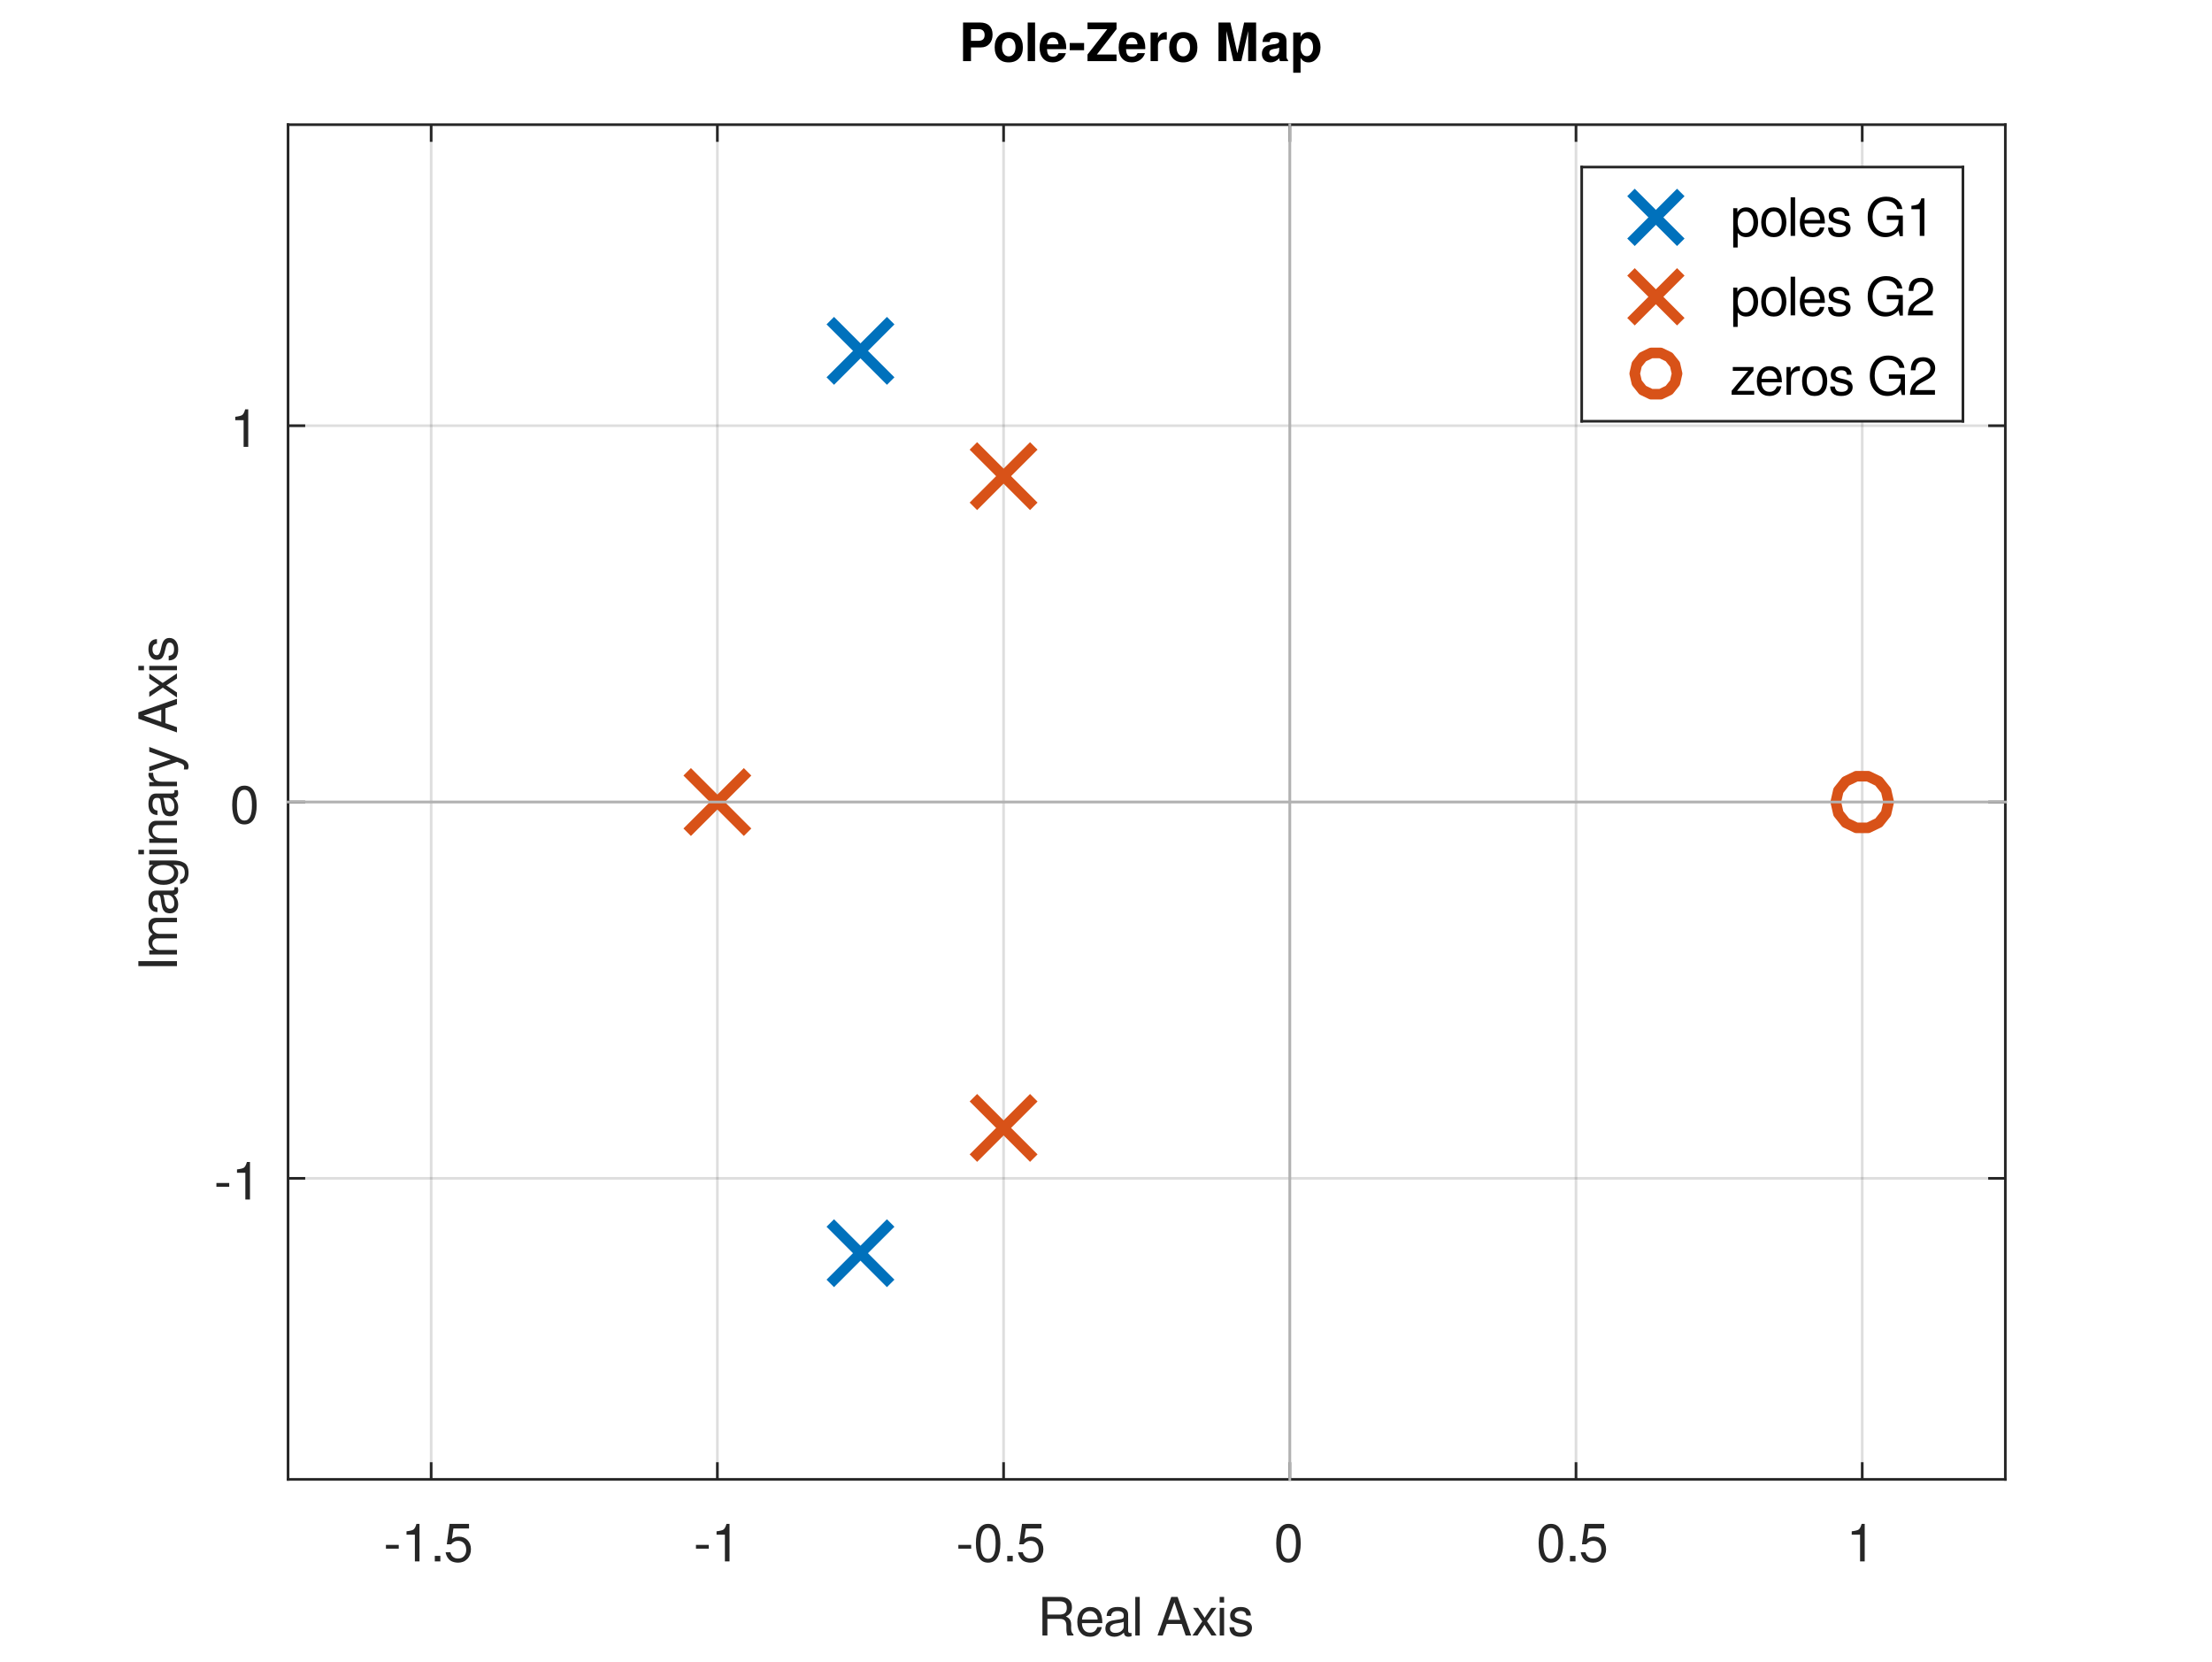
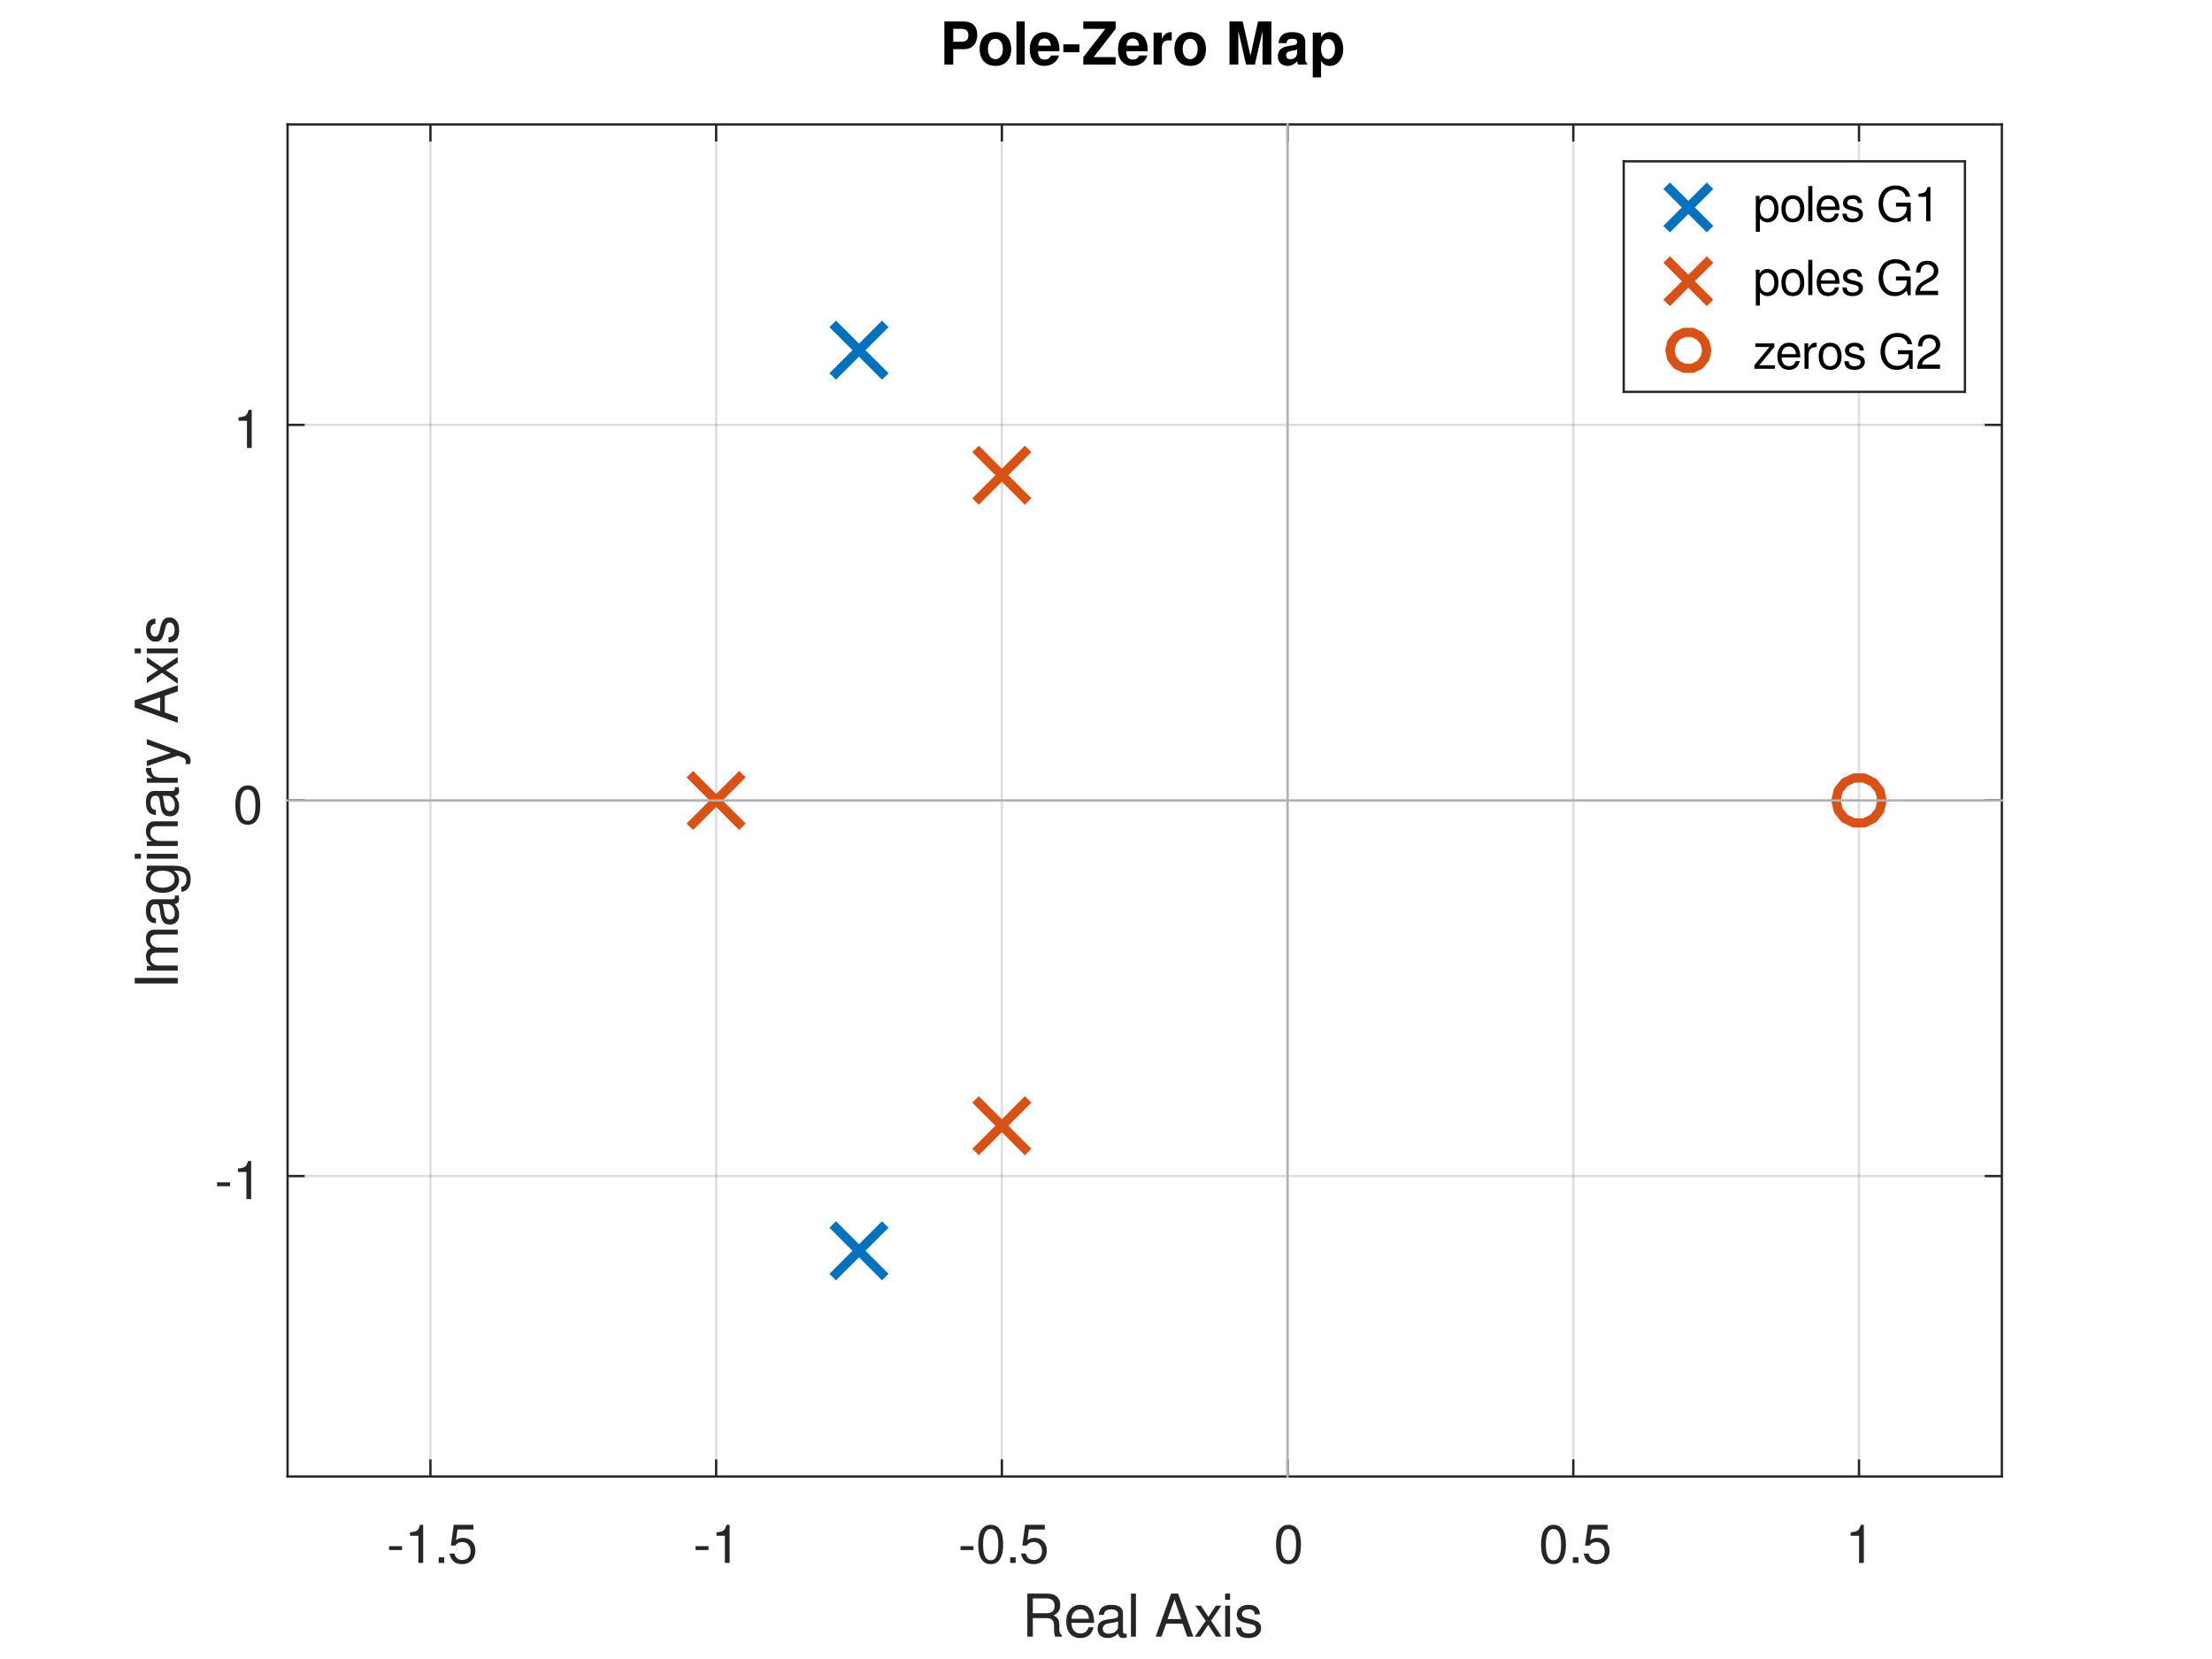
- <svg xmlns="http://www.w3.org/2000/svg" height="314pt" viewBox="0 0 418 314" width="418pt">
+ <svg xmlns="http://www.w3.org/2000/svg" height="360pt" viewBox="0 0 480 360" width="480pt">
  <defs />
-   <polygon fill="#ffffff" points="0,0 418,0 418,314 0,314" />
+   <polygon fill="#ffffff" points="0,0 480,0 480,360 0,360" />
  <g>
-     <polygon fill="#ffffff" points="0,314 418,314 418,0 0,0" shape-rendering="crispEdges" />
-     <clipPath id="cp00418314">
-       <polygon points="0,314 418,314 418,0 0,0" />
+     <polygon fill="#ffffff" points="0,360 480,360 480,0 0,0" shape-rendering="crispEdges" />
+     <clipPath id="cp00480360">
+       <polygon points="0,360 480,360 480,0 0,0" />
    </clipPath>
-     <g clip-path="url(#cp00418314)">
-       <polygon fill="#ffffff" points="54.434,279.499 378.946,279.499 378.946,23.553 54.434,23.553" shape-rendering="crispEdges" />
-       <polyline fill="none" points="81.477,279.499 81.477,23.553" stroke="#262626" stroke-dasharray="16,0" stroke-linecap="butt" stroke-linejoin="miter" stroke-opacity="0.15" stroke-width="0.5" />
-       <polyline fill="none" points="135.562,279.499 135.562,23.553" stroke="#262626" stroke-dasharray="16,0" stroke-linecap="butt" stroke-linejoin="miter" stroke-opacity="0.15" stroke-width="0.5" />
-       <polyline fill="none" points="189.648,279.499 189.648,23.553" stroke="#262626" stroke-dasharray="16,0" stroke-linecap="butt" stroke-linejoin="miter" stroke-opacity="0.15" stroke-width="0.5" />
-       <polyline fill="none" points="243.733,279.499 243.733,23.553" stroke="#262626" stroke-dasharray="16,0" stroke-linecap="butt" stroke-linejoin="miter" stroke-opacity="0.15" stroke-width="0.5" />
-       <polyline fill="none" points="297.818,279.499 297.818,23.553" stroke="#262626" stroke-dasharray="16,0" stroke-linecap="butt" stroke-linejoin="miter" stroke-opacity="0.15" stroke-width="0.5" />
-       <polyline fill="none" points="351.904,279.499 351.904,23.553" stroke="#262626" stroke-dasharray="16,0" stroke-linecap="butt" stroke-linejoin="miter" stroke-opacity="0.15" stroke-width="0.5" />
-       <polyline fill="none" points="81.477,279.499 81.477,276.255" stroke="#262626" stroke-linecap="butt" stroke-linejoin="miter" stroke-width="0.5" />
-       <polyline fill="none" points="81.477,23.553 81.477,26.798" stroke="#262626" stroke-linecap="butt" stroke-linejoin="miter" stroke-width="0.5" />
-       <polyline fill="none" points="135.562,279.499 135.562,276.255" stroke="#262626" stroke-linecap="butt" stroke-linejoin="miter" stroke-width="0.5" />
-       <polyline fill="none" points="135.562,23.553 135.562,26.798" stroke="#262626" stroke-linecap="butt" stroke-linejoin="miter" stroke-width="0.5" />
-       <polyline fill="none" points="189.648,279.499 189.648,276.255" stroke="#262626" stroke-linecap="butt" stroke-linejoin="miter" stroke-width="0.5" />
-       <polyline fill="none" points="189.648,23.553 189.648,26.798" stroke="#262626" stroke-linecap="butt" stroke-linejoin="miter" stroke-width="0.5" />
-       <polyline fill="none" points="243.733,279.499 243.733,276.255" stroke="#262626" stroke-linecap="butt" stroke-linejoin="miter" stroke-width="0.5" />
-       <polyline fill="none" points="243.733,23.553 243.733,26.798" stroke="#262626" stroke-linecap="butt" stroke-linejoin="miter" stroke-width="0.5" />
-       <polyline fill="none" points="297.818,279.499 297.818,276.255" stroke="#262626" stroke-linecap="butt" stroke-linejoin="miter" stroke-width="0.5" />
-       <polyline fill="none" points="297.818,23.553 297.818,26.798" stroke="#262626" stroke-linecap="butt" stroke-linejoin="miter" stroke-width="0.5" />
-       <polyline fill="none" points="351.904,279.499 351.904,276.255" stroke="#262626" stroke-linecap="butt" stroke-linejoin="miter" stroke-width="0.5" />
-       <polyline fill="none" points="351.904,23.553 351.904,26.798" stroke="#262626" stroke-linecap="butt" stroke-linejoin="miter" stroke-width="0.5" />
-       <g font-family="FreeSans" font-size="10" font-style="normal" font-weight="normal" transform="translate(72.477,294.998) rotate(-0,9,-8)" xml:space="preserve">
-         <text fill="rgb(38,38,38)" x="0 3 9 12 " y="-0">-1.5</text>
+     <g clip-path="url(#cp00480360)">
+       <polygon fill="#ffffff" points="62.4,320.4 434.4,320.4 434.4,27 62.4,27" shape-rendering="crispEdges" />
+       <polyline fill="none" points="93.4,320.4 93.4,27" stroke="#262626" stroke-dasharray="16,0" stroke-linecap="butt" stroke-linejoin="miter" stroke-opacity="0.15" stroke-width="0.5" />
+       <polyline fill="none" points="155.4,320.4 155.4,27" stroke="#262626" stroke-dasharray="16,0" stroke-linecap="butt" stroke-linejoin="miter" stroke-opacity="0.15" stroke-width="0.5" />
+       <polyline fill="none" points="217.4,320.4 217.4,27" stroke="#262626" stroke-dasharray="16,0" stroke-linecap="butt" stroke-linejoin="miter" stroke-opacity="0.15" stroke-width="0.5" />
+       <polyline fill="none" points="279.4,320.4 279.4,27" stroke="#262626" stroke-dasharray="16,0" stroke-linecap="butt" stroke-linejoin="miter" stroke-opacity="0.15" stroke-width="0.5" />
+       <polyline fill="none" points="341.4,320.4 341.4,27" stroke="#262626" stroke-dasharray="16,0" stroke-linecap="butt" stroke-linejoin="miter" stroke-opacity="0.15" stroke-width="0.5" />
+       <polyline fill="none" points="403.4,320.4 403.4,27" stroke="#262626" stroke-dasharray="16,0" stroke-linecap="butt" stroke-linejoin="miter" stroke-opacity="0.15" stroke-width="0.5" />
+       <polyline fill="none" points="93.4,320.4 93.4,316.675" stroke="#262626" stroke-linecap="butt" stroke-linejoin="miter" stroke-width="0.5" />
+       <polyline fill="none" points="93.4,27 93.4,30.725" stroke="#262626" stroke-linecap="butt" stroke-linejoin="miter" stroke-width="0.5" />
+       <polyline fill="none" points="155.4,320.4 155.4,316.675" stroke="#262626" stroke-linecap="butt" stroke-linejoin="miter" stroke-width="0.5" />
+       <polyline fill="none" points="155.4,27 155.4,30.725" stroke="#262626" stroke-linecap="butt" stroke-linejoin="miter" stroke-width="0.5" />
+       <polyline fill="none" points="217.4,320.4 217.4,316.675" stroke="#262626" stroke-linecap="butt" stroke-linejoin="miter" stroke-width="0.5" />
+       <polyline fill="none" points="217.4,27 217.4,30.725" stroke="#262626" stroke-linecap="butt" stroke-linejoin="miter" stroke-width="0.5" />
+       <polyline fill="none" points="279.4,320.4 279.4,316.675" stroke="#262626" stroke-linecap="butt" stroke-linejoin="miter" stroke-width="0.5" />
+       <polyline fill="none" points="279.4,27 279.4,30.725" stroke="#262626" stroke-linecap="butt" stroke-linejoin="miter" stroke-width="0.5" />
+       <polyline fill="none" points="341.4,320.4 341.4,316.675" stroke="#262626" stroke-linecap="butt" stroke-linejoin="miter" stroke-width="0.5" />
+       <polyline fill="none" points="341.4,27 341.4,30.725" stroke="#262626" stroke-linecap="butt" stroke-linejoin="miter" stroke-width="0.5" />
+       <polyline fill="none" points="403.4,320.4 403.4,316.675" stroke="#262626" stroke-linecap="butt" stroke-linejoin="miter" stroke-width="0.5" />
+       <polyline fill="none" points="403.4,27 403.4,30.725" stroke="#262626" stroke-linecap="butt" stroke-linejoin="miter" stroke-width="0.5" />
+       <g font-family="FreeSans" font-size="11.651" font-style="normal" font-weight="normal" transform="translate(83.9,339.15) rotate(-0,9.5,-10)" xml:space="preserve">
+         <text fill="rgb(38,38,38)" x="0 4 10 13 " y="-0">-1.5</text>
      </g>
-       <g font-family="FreeSans" font-size="10" font-style="normal" font-weight="normal" transform="translate(131.062,294.998) rotate(-0,4.5,-8)" xml:space="preserve">
-         <text fill="rgb(38,38,38)" x="0 3 " y="-0">-1</text>
+       <g font-family="FreeSans" font-size="11.651" font-style="normal" font-weight="normal" transform="translate(150.4,339.15) rotate(-0,5,-10)" xml:space="preserve">
+         <text fill="rgb(38,38,38)" x="0 4 " y="-0">-1</text>
      </g>
-       <g font-family="FreeSans" font-size="10" font-style="normal" font-weight="normal" transform="translate(180.648,294.998) rotate(-0,9,-8)" xml:space="preserve">
-         <text fill="rgb(38,38,38)" x="0 3 9 12 " y="-0">-0.5</text>
+       <g font-family="FreeSans" font-size="11.651" font-style="normal" font-weight="normal" transform="translate(207.9,339.15) rotate(-0,9.5,-10)" xml:space="preserve">
+         <text fill="rgb(38,38,38)" x="0 4 10 13 " y="-0">-0.5</text>
      </g>
-       <g font-family="FreeSans" font-size="10" font-style="normal" font-weight="normal" transform="translate(240.733,294.998) rotate(-0,3,-8)" xml:space="preserve">
+       <g font-family="FreeSans" font-size="11.651" font-style="normal" font-weight="normal" transform="translate(276.4,339.15) rotate(-0,3,-10)" xml:space="preserve">
        <text fill="rgb(38,38,38)" x="0 " y="-0">0</text>
      </g>
-       <g font-family="FreeSans" font-size="10" font-style="normal" font-weight="normal" transform="translate(290.318,294.998) rotate(-0,7.5,-8)" xml:space="preserve">
+       <g font-family="FreeSans" font-size="11.651" font-style="normal" font-weight="normal" transform="translate(333.9,339.15) rotate(-0,7.5,-10)" xml:space="preserve">
        <text fill="rgb(38,38,38)" x="0 6 9 " y="-0">0.5</text>
      </g>
-       <g font-family="FreeSans" font-size="10" font-style="normal" font-weight="normal" transform="translate(348.904,294.998) rotate(-0,3,-8)" xml:space="preserve">
+       <g font-family="FreeSans" font-size="11.651" font-style="normal" font-weight="normal" transform="translate(400.4,339.15) rotate(-0,3,-10)" xml:space="preserve">
        <text fill="rgb(38,38,38)" x="0 " y="-0">1</text>
      </g>
-       <polyline fill="none" points="54.434,222.622 378.946,222.622" stroke="#262626" stroke-dasharray="16,0" stroke-linecap="butt" stroke-linejoin="miter" stroke-opacity="0.15" stroke-width="0.5" />
-       <polyline fill="none" points="54.434,151.526 378.946,151.526" stroke="#262626" stroke-dasharray="16,0" stroke-linecap="butt" stroke-linejoin="miter" stroke-opacity="0.15" stroke-width="0.5" />
-       <polyline fill="none" points="54.434,80.43 378.946,80.43" stroke="#262626" stroke-dasharray="16,0" stroke-linecap="butt" stroke-linejoin="miter" stroke-opacity="0.15" stroke-width="0.5" />
-       <polyline fill="none" points="54.434,222.622 57.675,222.622" stroke="#262626" stroke-linecap="butt" stroke-linejoin="miter" stroke-width="0.5" />
-       <polyline fill="none" points="378.946,222.622 375.706,222.622" stroke="#262626" stroke-linecap="butt" stroke-linejoin="miter" stroke-width="0.5" />
-       <polyline fill="none" points="54.434,151.526 57.675,151.526" stroke="#262626" stroke-linecap="butt" stroke-linejoin="miter" stroke-width="0.5" />
-       <polyline fill="none" points="378.946,151.526 375.706,151.526" stroke="#262626" stroke-linecap="butt" stroke-linejoin="miter" stroke-width="0.5" />
-       <polyline fill="none" points="54.434,80.43 57.675,80.43" stroke="#262626" stroke-linecap="butt" stroke-linejoin="miter" stroke-width="0.5" />
-       <polyline fill="none" points="378.946,80.43 375.706,80.43" stroke="#262626" stroke-linecap="butt" stroke-linejoin="miter" stroke-width="0.5" />
-       <g font-family="FreeSans" font-size="10" font-style="normal" font-weight="normal" transform="translate(40.4418,226.622) rotate(-0,9,-4)" xml:space="preserve">
-         <text fill="rgb(38,38,38)" x="0 3 " y="-0">-1</text>
+       <polyline fill="none" points="62.4,255.2 434.4,255.2" stroke="#262626" stroke-dasharray="16,0" stroke-linecap="butt" stroke-linejoin="miter" stroke-opacity="0.15" stroke-width="0.5" />
+       <polyline fill="none" points="62.4,173.7 434.4,173.7" stroke="#262626" stroke-dasharray="16,0" stroke-linecap="butt" stroke-linejoin="miter" stroke-opacity="0.15" stroke-width="0.5" />
+       <polyline fill="none" points="62.4,92.2 434.4,92.2" stroke="#262626" stroke-dasharray="16,0" stroke-linecap="butt" stroke-linejoin="miter" stroke-opacity="0.15" stroke-width="0.5" />
+       <polyline fill="none" points="62.4,255.2 66.12,255.2" stroke="#262626" stroke-linecap="butt" stroke-linejoin="miter" stroke-width="0.5" />
+       <polyline fill="none" points="434.4,255.2 430.68,255.2" stroke="#262626" stroke-linecap="butt" stroke-linejoin="miter" stroke-width="0.5" />
+       <polyline fill="none" points="62.4,173.7 66.12,173.7" stroke="#262626" stroke-linecap="butt" stroke-linejoin="miter" stroke-width="0.5" />
+       <polyline fill="none" points="434.4,173.7 430.68,173.7" stroke="#262626" stroke-linecap="butt" stroke-linejoin="miter" stroke-width="0.5" />
+       <polyline fill="none" points="62.4,92.2 66.12,92.2" stroke="#262626" stroke-linecap="butt" stroke-linejoin="miter" stroke-width="0.5" />
+       <polyline fill="none" points="434.4,92.2 430.68,92.2" stroke="#262626" stroke-linecap="butt" stroke-linejoin="miter" stroke-width="0.5" />
+       <g font-family="FreeSans" font-size="11.651" font-style="normal" font-weight="normal" transform="translate(46.5743,260.2) rotate(-0,10,-5)" xml:space="preserve">
+         <text fill="rgb(38,38,38)" x="0 4 " y="-0">-1</text>
      </g>
-       <g font-family="FreeSans" font-size="10" font-style="normal" font-weight="normal" transform="translate(43.4418,155.526) rotate(-0,6,-4)" xml:space="preserve">
+       <g font-family="FreeSans" font-size="11.651" font-style="normal" font-weight="normal" transform="translate(50.5743,178.7) rotate(-0,6,-5)" xml:space="preserve">
        <text fill="rgb(38,38,38)" x="0 " y="-0">0</text>
      </g>
-       <g font-family="FreeSans" font-size="10" font-style="normal" font-weight="normal" transform="translate(43.4418,84.4302) rotate(-0,6,-4)" xml:space="preserve">
+       <g font-family="FreeSans" font-size="11.651" font-style="normal" font-weight="normal" transform="translate(50.5743,97.2) rotate(-0,6,-5)" xml:space="preserve">
        <text fill="rgb(38,38,38)" x="0 " y="-0">1</text>
      </g>
-       <polyline fill="none" points="54.434,279.499 378.946,279.499" stroke="#262626" stroke-dasharray="16,0" stroke-linecap="square" stroke-linejoin="miter" stroke-width="0.5" />
-       <polyline fill="none" points="54.434,23.553 378.946,23.553" stroke="#262626" stroke-dasharray="16,0" stroke-linecap="square" stroke-linejoin="miter" stroke-width="0.5" />
-       <polyline fill="none" points="54.434,279.499 54.434,23.553" stroke="#262626" stroke-dasharray="16,0" stroke-linecap="square" stroke-linejoin="miter" stroke-width="0.5" />
-       <polyline fill="none" points="378.946,279.499 378.946,23.553" stroke="#262626" stroke-dasharray="16,0" stroke-linecap="square" stroke-linejoin="miter" stroke-width="0.5" />
-       <g font-family="FreeSans" font-size="10" font-style="normal" font-weight="normal" transform="translate(196.19,308.998) rotate(-0,20.5,-9)" xml:space="preserve">
-         <text fill="rgb(38,38,38)" x="0 7 12 17 19 22 29 34 36 " y="-0">Real Axis</text>
+       <polyline fill="none" points="62.4,320.4 434.4,320.4" stroke="#262626" stroke-dasharray="16,0" stroke-linecap="square" stroke-linejoin="miter" stroke-width="0.5" />
+       <polyline fill="none" points="62.4,27 434.4,27" stroke="#262626" stroke-dasharray="16,0" stroke-linecap="square" stroke-linejoin="miter" stroke-width="0.5" />
+       <polyline fill="none" points="62.4,320.4 62.4,27" stroke="#262626" stroke-dasharray="16,0" stroke-linecap="square" stroke-linejoin="miter" stroke-width="0.5" />
+       <polyline fill="none" points="434.4,320.4 434.4,27" stroke="#262626" stroke-dasharray="16,0" stroke-linecap="square" stroke-linejoin="miter" stroke-width="0.5" />
+       <g font-family="FreeSans" font-size="12.816" font-style="normal" font-weight="normal" transform="translate(221.9,355.15) rotate(-0,26.5,-11)" xml:space="preserve">
+         <text fill="rgb(38,38,38)" x="0 9 16 23 26 29 38 44 47 " y="-0">Real Axis</text>
      </g>
-       <g font-family="FreeSans" font-size="10" font-style="normal" font-weight="normal" transform="translate(3.4418,151.526) rotate(-90,32,0)" xml:space="preserve">
-         <text fill="rgb(38,38,38)" x="0 3 11 16 22 24 29 34 37 42 45 52 57 59 " y="-2">Imaginary Axis</text>
+       <g font-family="FreeSans" font-size="12.816" font-style="normal" font-weight="normal" transform="translate(0.574332,173.7) rotate(-90,41,0)" xml:space="preserve">
+         <text fill="rgb(38,38,38)" x="0 4 14 21 28 31 38 45 49 55 58 67 73 76 " y="-3">Imaginary Axis</text>
      </g>
-       <g font-family="FreeSans" font-size="10" font-style="normal" font-weight="bold" transform="translate(181.19,13.5533) rotate(-0,35.5,0)" xml:space="preserve">
-         <text fill="rgb(0,0,0)" x="0 7 13 16 22 25 31 37 41 47 50 59 65 " y="-2">Pole-Zero Map</text>
+       <g font-family="FreeSans" font-size="12.816" font-style="normal" font-weight="bold" transform="translate(203.9,17) rotate(-0,44.5,0)" xml:space="preserve">
+         <text fill="rgb(0,0,0)" x="0 9 17 20 27 31 39 46 51 59 63 74 81 " y="-3">Pole-Zero Map</text>
      </g>
-       <polyline fill="none" points="157.605,61.285 167.605,71.285" stroke="#0071bc" stroke-linecap="square" stroke-linejoin="miter" stroke-width="2" />
-       <polyline fill="none" points="157.605,71.285 167.605,61.285" stroke="#0071bc" stroke-linecap="square" stroke-linejoin="miter" stroke-width="2" />
-       <polyline fill="none" points="157.605,231.767 167.605,241.767" stroke="#0071bc" stroke-linecap="square" stroke-linejoin="miter" stroke-width="2" />
-       <polyline fill="none" points="157.605,241.767 167.605,231.767" stroke="#0071bc" stroke-linecap="square" stroke-linejoin="miter" stroke-width="2" />
-       <polyline fill="none" points="130.562,146.526 140.562,156.526" stroke="#d85218" stroke-linecap="square" stroke-linejoin="miter" stroke-width="2" />
-       <polyline fill="none" points="130.562,156.526 140.562,146.526" stroke="#d85218" stroke-linecap="square" stroke-linejoin="miter" stroke-width="2" />
-       <polyline fill="none" points="184.648,84.955 194.648,94.955" stroke="#d85218" stroke-linecap="square" stroke-linejoin="miter" stroke-width="2" />
-       <polyline fill="none" points="184.648,94.955 194.648,84.955" stroke="#d85218" stroke-linecap="square" stroke-linejoin="miter" stroke-width="2" />
-       <polyline fill="none" points="184.648,208.097 194.648,218.097" stroke="#d85218" stroke-linecap="square" stroke-linejoin="miter" stroke-width="2" />
-       <polyline fill="none" points="184.648,218.097 194.648,208.097" stroke="#d85218" stroke-linecap="square" stroke-linejoin="miter" stroke-width="2" />
-       <polyline fill="none" points="356.904,151.526 356.409,153.696 355.021,155.435 353.016,156.401 350.791,156.401 348.786,155.435 347.399,153.696 346.904,151.526 347.399,149.357 348.786,147.617 350.791,146.652 353.016,146.652 355.021,147.617 356.409,149.357 356.904,151.526" stroke="#d85218" stroke-linecap="round" stroke-linejoin="round" stroke-width="2" />
-       <polyline fill="none" points="243.733,279.755 243.733,23.297" stroke="#b2b2b2" stroke-linecap="butt" stroke-linejoin="round" stroke-width="0.5" />
-       <polyline fill="none" points="54.11,151.526 379.271,151.526" stroke="#b2b2b2" stroke-linecap="butt" stroke-linejoin="round" stroke-width="0.5" />
+       <polyline fill="none" points="181.4,70.985 191.4,80.985" stroke="#0071bc" stroke-linecap="square" stroke-linejoin="miter" stroke-width="2" />
+       <polyline fill="none" points="181.4,80.985 191.4,70.985" stroke="#0071bc" stroke-linecap="square" stroke-linejoin="miter" stroke-width="2" />
+       <polyline fill="none" points="181.4,266.415 191.4,276.415" stroke="#0071bc" stroke-linecap="square" stroke-linejoin="miter" stroke-width="2" />
+       <polyline fill="none" points="181.4,276.415 191.4,266.415" stroke="#0071bc" stroke-linecap="square" stroke-linejoin="miter" stroke-width="2" />
+       <polyline fill="none" points="150.4,168.7 160.4,178.7" stroke="#d85218" stroke-linecap="square" stroke-linejoin="miter" stroke-width="2" />
+       <polyline fill="none" points="150.4,178.7 160.4,168.7" stroke="#d85218" stroke-linecap="square" stroke-linejoin="miter" stroke-width="2" />
+       <polyline fill="none" points="212.4,98.119 222.4,108.119" stroke="#d85218" stroke-linecap="square" stroke-linejoin="miter" stroke-width="2" />
+       <polyline fill="none" points="212.4,108.119 222.4,98.119" stroke="#d85218" stroke-linecap="square" stroke-linejoin="miter" stroke-width="2" />
+       <polyline fill="none" points="212.4,239.281 222.4,249.281" stroke="#d85218" stroke-linecap="square" stroke-linejoin="miter" stroke-width="2" />
+       <polyline fill="none" points="212.4,249.281 222.4,239.281" stroke="#d85218" stroke-linecap="square" stroke-linejoin="miter" stroke-width="2" />
+       <polyline fill="none" points="408.4,173.7 407.905,175.869 406.517,177.609 404.513,178.575 402.287,178.575 400.283,177.609 398.895,175.869 398.4,173.7 398.895,171.531 400.283,169.791 402.287,168.825 404.513,168.825 406.517,169.791 407.905,171.531 408.4,173.7" stroke="#d85218" stroke-linecap="round" stroke-linejoin="round" stroke-width="2" />
+       <polyline fill="none" points="279.4,320.693 279.4,26.706" stroke="#b2b2b2" stroke-linecap="butt" stroke-linejoin="round" stroke-width="0.5" />
+       <polyline fill="none" points="62.028,173.7 434.772,173.7" stroke="#b2b2b2" stroke-linecap="butt" stroke-linejoin="round" stroke-width="0.5" />
    </g>
-     <clipPath id="cp00418314">
-       <polygon points="0,314 418,314 418,0 0,0" />
+     <clipPath id="cp00480360">
+       <polygon points="0,360 480,360 480,0 0,0" />
    </clipPath>
-     <g clip-path="url(#cp00418314)">
-       <polygon fill="#ffffff" points="298.894,79.585 370.936,79.585 370.936,31.564 298.894,31.564" shape-rendering="crispEdges" />
-       <polyline fill="none" points="298.894,79.585 370.936,79.585" stroke="#262626" stroke-dasharray="16,0" stroke-linecap="square" stroke-linejoin="miter" stroke-width="0.5" />
-       <polyline fill="none" points="298.894,31.564 370.936,31.564" stroke="#262626" stroke-dasharray="16,0" stroke-linecap="square" stroke-linejoin="miter" stroke-width="0.5" />
-       <polyline fill="none" points="298.894,79.585 298.894,31.564" stroke="#262626" stroke-dasharray="16,0" stroke-linecap="square" stroke-linejoin="miter" stroke-width="0.5" />
-       <polyline fill="none" points="370.936,79.585 370.936,31.564" stroke="#262626" stroke-dasharray="16,0" stroke-linecap="square" stroke-linejoin="miter" stroke-width="0.5" />
-       <polyline fill="none" points="308.912,37.069 316.912,45.069" stroke="#0071bc" stroke-linecap="square" stroke-linejoin="miter" stroke-width="2" />
-       <polyline fill="none" points="308.912,45.069 316.912,37.069" stroke="#0071bc" stroke-linecap="square" stroke-linejoin="miter" stroke-width="2" />
-       <g font-family="FreeSans" font-size="10" font-style="normal" font-weight="normal" transform="translate(326.931,46.5691) rotate(-0,-0,-5.5)" xml:space="preserve">
-         <text fill="rgb(0,0,0)" x="0 6 11 13 18 23 26 34 " y="-2">poles G1</text>
+     <g clip-path="url(#cp00480360)">
+       <polygon fill="#ffffff" points="352.347,85.032 426.389,85.032 426.389,35.011 352.347,35.011" shape-rendering="crispEdges" />
+       <polyline fill="none" points="352.347,85.032 426.389,85.032" stroke="#262626" stroke-dasharray="16,0" stroke-linecap="square" stroke-linejoin="miter" stroke-width="0.5" />
+       <polyline fill="none" points="352.347,35.011 426.389,35.011" stroke="#262626" stroke-dasharray="16,0" stroke-linecap="square" stroke-linejoin="miter" stroke-width="0.5" />
+       <polyline fill="none" points="352.347,85.032 352.347,35.011" stroke="#262626" stroke-dasharray="16,0" stroke-linecap="square" stroke-linejoin="miter" stroke-width="0.5" />
+       <polyline fill="none" points="426.389,85.032 426.389,35.011" stroke="#262626" stroke-dasharray="16,0" stroke-linecap="square" stroke-linejoin="miter" stroke-width="0.5" />
+       <polyline fill="none" points="362.366,41.016 370.366,49.016" stroke="#0071bc" stroke-linecap="square" stroke-linejoin="miter" stroke-width="2" />
+       <polyline fill="none" points="362.366,49.016 370.366,41.016" stroke="#0071bc" stroke-linecap="square" stroke-linejoin="miter" stroke-width="2" />
+       <g font-family="FreeSans" font-size="10.486" font-style="normal" font-weight="normal" transform="translate(380.384,51.0158) rotate(-0,-0,-6)" xml:space="preserve">
+         <text fill="rgb(0,0,0)" x="0 6 12 14 20 25 28 36 " y="-3">poles G1</text>
      </g>
-       <polyline fill="none" points="308.912,52.074 316.912,60.074" stroke="#d85218" stroke-linecap="square" stroke-linejoin="miter" stroke-width="2" />
-       <polyline fill="none" points="308.912,60.074 316.912,52.074" stroke="#d85218" stroke-linecap="square" stroke-linejoin="miter" stroke-width="2" />
-       <g font-family="FreeSans" font-size="10" font-style="normal" font-weight="normal" transform="translate(326.931,61.5744) rotate(-0,-0,-5.5)" xml:space="preserve">
-         <text fill="rgb(0,0,0)" x="0 6 11 13 18 23 26 34 " y="-2">poles G2</text>
+       <polyline fill="none" points="362.366,57.021 370.366,65.021" stroke="#d85218" stroke-linecap="square" stroke-linejoin="miter" stroke-width="2" />
+       <polyline fill="none" points="362.366,65.021 370.366,57.021" stroke="#d85218" stroke-linecap="square" stroke-linejoin="miter" stroke-width="2" />
+       <g font-family="FreeSans" font-size="10.486" font-style="normal" font-weight="normal" transform="translate(380.384,67.0211) rotate(-0,-0,-6)" xml:space="preserve">
+         <text fill="rgb(0,0,0)" x="0 6 12 14 20 25 28 36 " y="-3">poles G2</text>
      </g>
-       <polyline fill="none" points="316.912,70.58 316.516,72.315 315.406,73.707 313.802,74.479 312.022,74.479 310.418,73.707 309.308,72.315 308.912,70.58 309.308,68.844 310.418,67.452 312.022,66.68 313.802,66.68 315.406,67.452 316.516,68.844 316.912,70.58" stroke="#d85218" stroke-linecap="round" stroke-linejoin="round" stroke-width="2" />
-       <g font-family="FreeSans" font-size="10" font-style="normal" font-weight="normal" transform="translate(326.931,75.5796) rotate(-0,-0,-5)" xml:space="preserve">
-         <text fill="rgb(0,0,0)" x="0 5 10 13 18 23 26 34 " y="-1">zeros G2</text>
+       <polyline fill="none" points="370.366,76.026 369.97,77.762 368.86,79.154 367.256,79.926 365.476,79.926 363.872,79.154 362.762,77.762 362.366,76.026 362.762,74.291 363.872,72.899 365.476,72.127 367.256,72.127 368.86,72.899 369.97,74.291 370.366,76.026" stroke="#d85218" stroke-linecap="round" stroke-linejoin="round" stroke-width="2" />
+       <g font-family="FreeSans" font-size="10.486" font-style="normal" font-weight="normal" transform="translate(380.384,81.0263) rotate(-0,-0,-5)" xml:space="preserve">
+         <text fill="rgb(0,0,0)" x="0 5 11 14 20 25 28 36 " y="-1">zeros G2</text>
      </g>
    </g>
  </g>
</svg>
